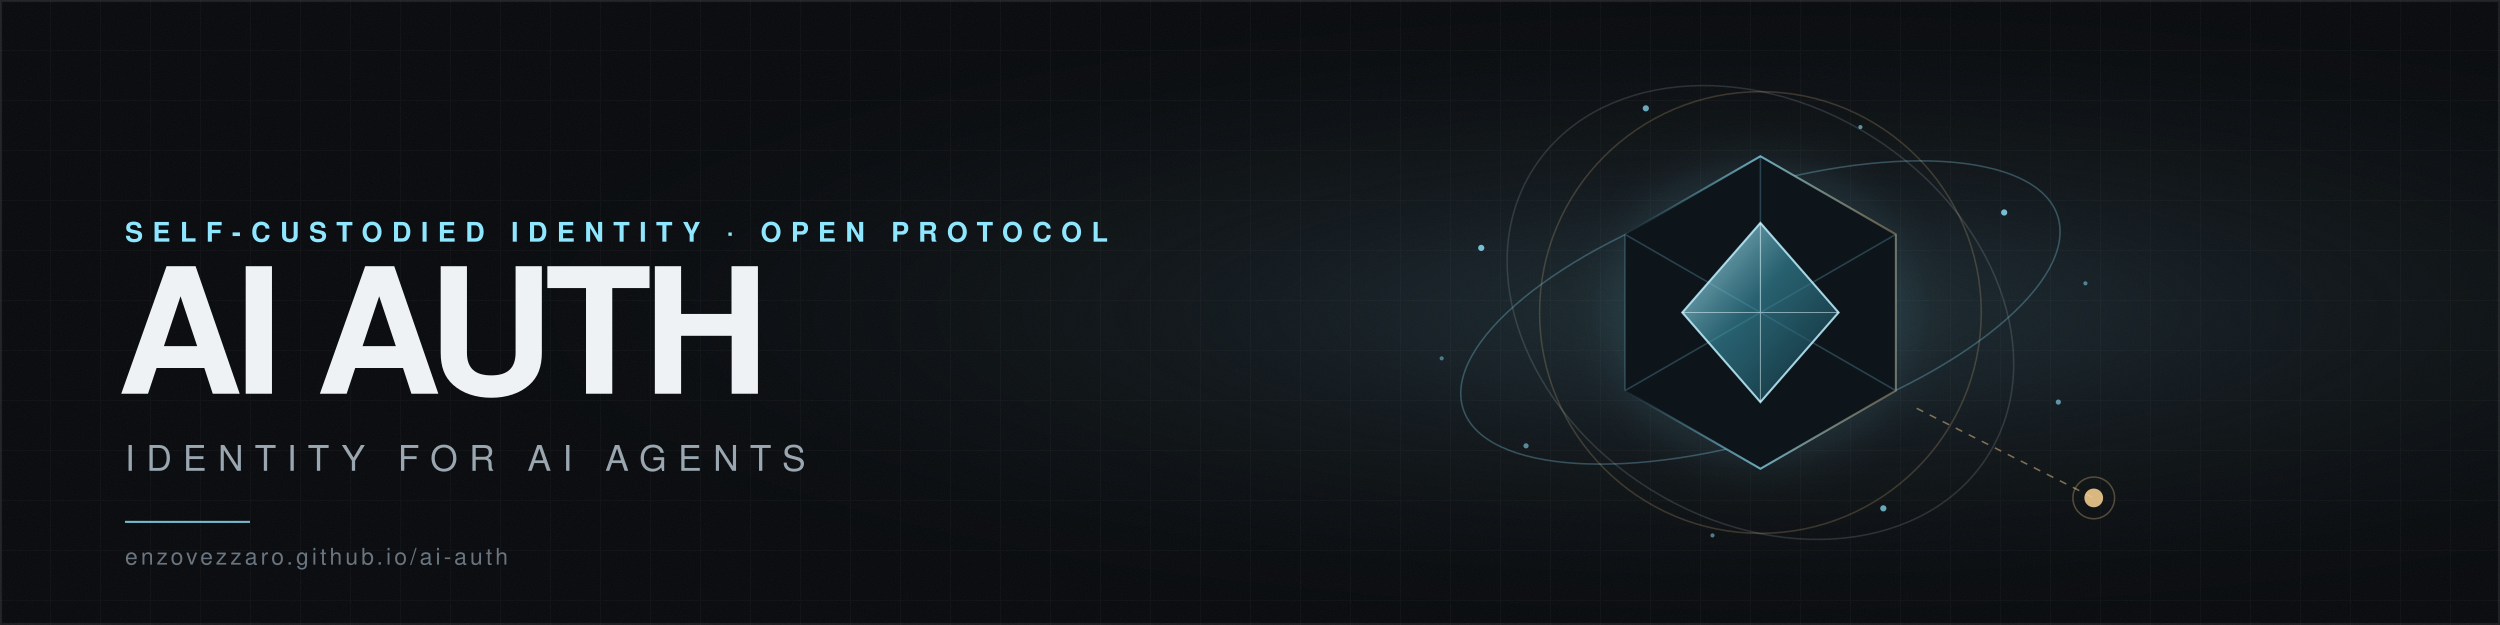
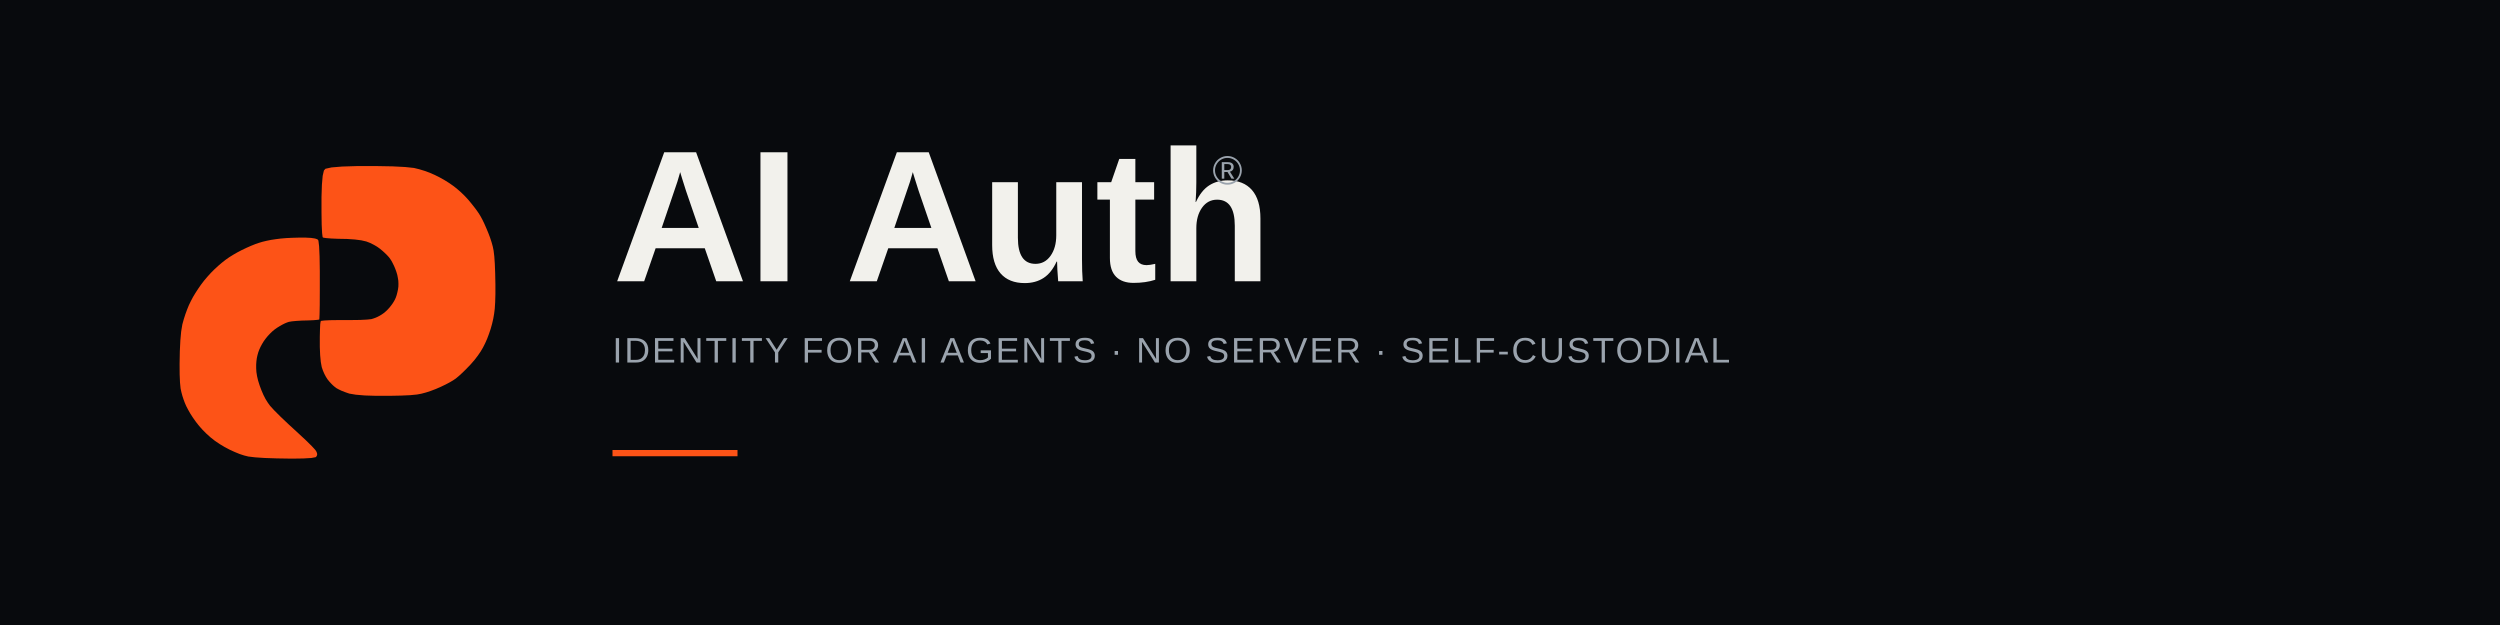
<svg xmlns="http://www.w3.org/2000/svg" width="2400" height="600" viewBox="0 0 2400 600" role="img" aria-label="AI Auth — identity for AI agents">
-   <defs>
-     <radialGradient id="glow" cx="70%" cy="50%" r="55%">
-       <stop offset="0%" stop-color="#8fe6ff" stop-opacity="0.16" />
-       <stop offset="45%" stop-color="#8fe6ff" stop-opacity="0.05" />
-       <stop offset="100%" stop-color="#080a0d" stop-opacity="0" />
-     </radialGradient>
-     <linearGradient id="core" x1="0" y1="0" x2="1" y2="1">
-       <stop offset="0%" stop-color="#c9f4ff" stop-opacity="0.85" />
-       <stop offset="45%" stop-color="#3a93a8" stop-opacity="0.6" />
-       <stop offset="100%" stop-color="#0d2731" stop-opacity="0.75" />
-     </linearGradient>
-     <linearGradient id="edge" x1="0" y1="0" x2="1" y2="0">
-       <stop offset="0%" stop-color="#8fe6ff" stop-opacity="0" />
-       <stop offset="50%" stop-color="#8fe6ff" stop-opacity="0.7" />
-       <stop offset="100%" stop-color="#f0c98d" stop-opacity="0.35" />
-     </linearGradient>
-     <pattern id="grid" width="48" height="48" patternUnits="userSpaceOnUse">
-       <path d="M48 0H0V48" fill="none" stroke="#ffffff" stroke-opacity="0.045" stroke-width="1" />
-     </pattern>
-     <filter id="soft">
-       <feGaussianBlur stdDeviation="18" />
-     </filter>
-     <filter id="grain">
-       <feTurbulence type="fractalNoise" baseFrequency="0.8" numOctaves="3" stitchTiles="stitch" />
-       <feColorMatrix type="saturate" values="0" />
-     </filter>
-   </defs>
  <rect width="2400" height="600" fill="#080a0d" />
-   <rect width="2400" height="600" fill="url(#glow)" />
-   <rect width="2400" height="600" fill="url(#grid)" />
-   <rect width="2400" height="600" filter="url(#grain)" opacity="0.045" />
-   <g font-family="Helvetica Neue, Helvetica, Arial, sans-serif">
-     <text x="120" y="232" fill="#8fe6ff" font-size="26" font-weight="600" letter-spacing="9">SELF-CUSTODIED IDENTITY · OPEN PROTOCOL</text>
-     <text x="112" y="378" fill="#eef2f4" font-size="168" font-weight="700" letter-spacing="-8">AI AUTH</text>
-     <text x="120" y="452" fill="#9aa7b1" font-size="34" font-weight="400" letter-spacing="11">IDENTITY FOR AI AGENTS</text>
-     <rect x="120" y="500" width="120" height="2" fill="#8fe6ff" opacity="0.8" />
-     <text x="120" y="542" fill="#697580" font-size="22" letter-spacing="3">enzovezzaro.github.io/ai-auth</text>
+   <g transform="translate(144 120) scale(5.625)" fill="#fd5317">
+     <path d="M35.36 7.01 L38.70 7.01 L41.42 7.06 L43.54 7.17 L45.05 7.33 L45.95 7.55 L46.84 7.82 L47.72 8.14 L48.59 8.52 L49.45 8.95 L50.27 9.41 L51.04 9.89 L51.77 10.40 L52.45 10.94 L53.10 11.51 L53.72 12.11 L54.31 12.75 L54.86 13.41 L55.35 14.03 L55.77 14.59 L56.13 15.11 L56.41 15.57 L56.72 16.14 L57.04 16.80 L57.38 17.57 L57.74 18.43 L58.05 19.25 L58.30 20.02 L58.50 20.74 L58.64 21.43 L58.76 22.41 L58.85 23.71 L58.91 25.30 L58.95 27.21 L58.95 28.85 L58.91 30.23 L58.84 31.35 L58.73 32.22 L58.58 33.08 L58.38 33.94 L58.14 34.80 L57.85 35.66 L57.54 36.48 L57.20 37.25 L56.83 37.98 L56.43 38.66 L55.95 39.36 L55.39 40.09 L54.74 40.84 L54.00 41.61 L53.33 42.27 L52.73 42.82 L52.20 43.26 L51.73 43.58 L51.15 43.92 L50.47 44.28 L49.68 44.66 L48.79 45.05 L47.92 45.38 L47.10 45.65 L46.31 45.86 L45.55 46.00 L44.40 46.11 L42.86 46.18 L40.92 46.22 L38.59 46.22 L36.66 46.16 L35.13 46.03 L34.01 45.84 L33.29 45.59 L32.68 45.35 L32.18 45.11 L31.78 44.89 L31.50 44.67 L31.21 44.42 L30.91 44.12 L30.61 43.79 L30.30 43.41 L30.02 42.97 L29.76 42.48 L29.52 41.93 L29.31 41.32 L29.15 40.44 L29.04 39.29 L28.98 37.87 L28.98 36.18 L29.01 34.89 L29.05 34.01 L29.12 33.52 L29.21 33.43 L29.77 33.36 L30.80 33.31 L32.31 33.29 L34.28 33.29 L35.85 33.27 L37.02 33.21 L37.78 33.13 L38.14 33.02 L38.50 32.89 L38.86 32.73 L39.22 32.54 L39.58 32.32 L39.92 32.08 L40.25 31.80 L40.57 31.49 L40.88 31.15 L41.15 30.81 L41.39 30.48 L41.60 30.15 L41.78 29.83 L41.95 29.46 L42.09 29.05 L42.21 28.59 L42.32 28.09 L42.39 27.58 L42.40 27.08 L42.38 26.58 L42.30 26.08 L42.20 25.57 L42.05 25.07 L41.87 24.57 L41.66 24.07 L41.44 23.62 L41.23 23.22 L41.01 22.88 L40.80 22.59 L40.51 22.27 L40.16 21.92 L39.75 21.54 L39.26 21.13 L38.74 20.76 L38.17 20.43 L37.57 20.13 L36.92 19.88 L36.05 19.68 L34.95 19.54 L33.63 19.45 L32.09 19.42 L30.90 19.37 L30.07 19.30 L29.59 19.23 L29.46 19.14 L29.37 18.40 L29.30 17.01 L29.27 14.96 L29.27 12.27 L29.34 10.17 L29.47 8.68 L29.68 7.77 L29.94 7.47 L30.98 7.24 L32.79 7.09 Z" />
+     <path d="M25.38 19.22 L26.56 19.22 L27.49 19.27 L28.16 19.37 L28.58 19.51 L28.74 19.71 L28.86 20.68 L28.94 22.41 L28.98 24.91 L28.98 28.18 L28.97 30.64 L28.94 32.30 L28.90 33.16 L28.85 33.21 L28.52 33.26 L27.92 33.31 L27.05 33.35 L25.90 33.38 L24.95 33.44 L24.22 33.51 L23.69 33.60 L23.37 33.71 L23.01 33.86 L22.61 34.06 L22.18 34.30 L21.71 34.59 L21.27 34.90 L20.85 35.25 L20.45 35.64 L20.07 36.05 L19.73 36.47 L19.41 36.91 L19.13 37.37 L18.88 37.83 L18.66 38.31 L18.48 38.79 L18.34 39.29 L18.23 39.79 L18.16 40.33 L18.12 40.90 L18.12 41.51 L18.16 42.16 L18.27 42.86 L18.45 43.62 L18.70 44.42 L19.02 45.28 L19.36 46.07 L19.72 46.77 L20.10 47.38 L20.49 47.92 L21.22 48.72 L22.27 49.77 L23.64 51.07 L25.35 52.64 L26.68 53.88 L27.63 54.82 L28.20 55.44 L28.40 55.74 L28.51 56.02 L28.53 56.27 L28.45 56.50 L28.29 56.69 L27.53 56.83 L26.18 56.91 L24.23 56.94 L21.68 56.90 L19.59 56.83 L17.95 56.72 L16.78 56.58 L16.06 56.40 L15.30 56.15 L14.49 55.82 L13.63 55.43 L12.74 54.96 L11.89 54.45 L11.09 53.91 L10.34 53.32 L9.64 52.69 L8.99 52.04 L8.39 51.37 L7.84 50.67 L7.33 49.95 L6.89 49.27 L6.52 48.62 L6.20 48.01 L5.95 47.44 L5.73 46.85 L5.53 46.24 L5.36 45.61 L5.22 44.96 L5.12 43.94 L5.06 42.54 L5.05 40.76 L5.09 38.61 L5.18 36.77 L5.32 35.24 L5.52 34.03 L5.77 33.13 L6.04 32.29 L6.33 31.50 L6.63 30.76 L6.96 30.08 L7.32 29.39 L7.74 28.69 L8.20 27.98 L8.70 27.26 L9.23 26.56 L9.80 25.89 L10.39 25.24 L11.02 24.61 L11.65 24.03 L12.27 23.50 L12.88 23.02 L13.49 22.59 L14.16 22.17 L14.87 21.76 L15.65 21.35 L16.47 20.96 L17.24 20.62 L17.96 20.33 L18.63 20.10 L19.24 19.92 L19.91 19.76 L20.65 19.61 L21.44 19.49 L22.31 19.38 L23.25 19.30 L24.27 19.25 Z" />
  </g>
-   <g transform="translate(1690 300)">
-     <ellipse rx="300" ry="118" transform="rotate(-18)" fill="none" stroke="#8fe6ff" stroke-opacity="0.28" stroke-width="1.5" />
-     <ellipse rx="258" ry="200" transform="rotate(32)" fill="none" stroke="#d8e4ea" stroke-opacity="0.15" stroke-width="1.5" />
-     <ellipse rx="212" ry="212" fill="none" stroke="#f0c98d" stroke-opacity="0.2" stroke-width="1.5" />
-     <circle r="150" fill="#8fe6ff" opacity="0.08" filter="url(#soft)" />
-     <path d="M0 -150 L130 -75 L130 75 L0 150 L-130 75 L-130 -75 Z" fill="#0d151b" stroke="url(#edge)" stroke-width="2" />
-     <path d="M0 -150 L0 0 L-130 -75 M0 -150 L0 0 L130 -75 M-130 75 L0 0 L130 75 M-130 -75 L-130 75 M130 -75 L130 75" fill="none" stroke="#8fe6ff" stroke-opacity="0.22" stroke-width="1.5" />
-     <path d="M0 -86 L75 0 L0 86 L-75 0 Z" fill="url(#core)" stroke="#bff1ff" stroke-opacity="0.85" stroke-width="2" />
-     <path d="M0 -86 L0 86 M-75 0 L75 0" fill="none" stroke="#eafcff" stroke-opacity="0.5" stroke-width="1" />
-     <g fill="#8fe6ff">
-       <circle cx="-268" cy="-62" r="3" opacity="0.8" />
-       <circle cx="-225" cy="128" r="2.5" opacity="0.55" />
-       <circle cx="-110" cy="-196" r="3" opacity="0.7" />
-       <circle cx="96" cy="-178" r="2" opacity="0.6" />
-       <circle cx="234" cy="-96" r="3" opacity="0.8" />
-       <circle cx="286" cy="86" r="2.5" opacity="0.6" />
-       <circle cx="118" cy="188" r="3" opacity="0.7" />
-       <circle cx="-46" cy="214" r="2" opacity="0.5" />
-       <circle cx="-306" cy="44" r="2" opacity="0.45" />
-       <circle cx="312" cy="-28" r="2" opacity="0.5" />
-     </g>
-     <path d="M150 92 L320 178" fill="none" stroke="#f0c98d" stroke-opacity="0.5" stroke-width="1.5" stroke-dasharray="7 7" />
-     <circle cx="320" cy="178" r="9" fill="#f0c98d" opacity="0.9" />
-     <circle cx="320" cy="178" r="20" fill="none" stroke="#f0c98d" stroke-opacity="0.3" stroke-width="1.5" />
-   </g>
-   <rect x="1" y="1" width="2398" height="598" fill="none" stroke="#ffffff" stroke-opacity="0.08" stroke-width="2" />
+   <text x="588" y="270" font-family="Arial, Helvetica, sans-serif" font-size="180" font-weight="700" fill="#f2f1ec">AI Auth</text>
+   <text x="1164" y="177" font-family="Arial, Helvetica, sans-serif" font-size="39" fill="#9aa3ad">®</text>
+   <text x="588" y="348" font-family="Arial, Helvetica, sans-serif" font-size="34" fill="#9aa3ad" letter-spacing="2">IDENTITY FOR AI AGENTS   ·   NO SERVER   ·   SELF-CUSTODIAL</text>
+   <rect x="588" y="432" width="120" height="6" fill="#fd5317" />
</svg>
